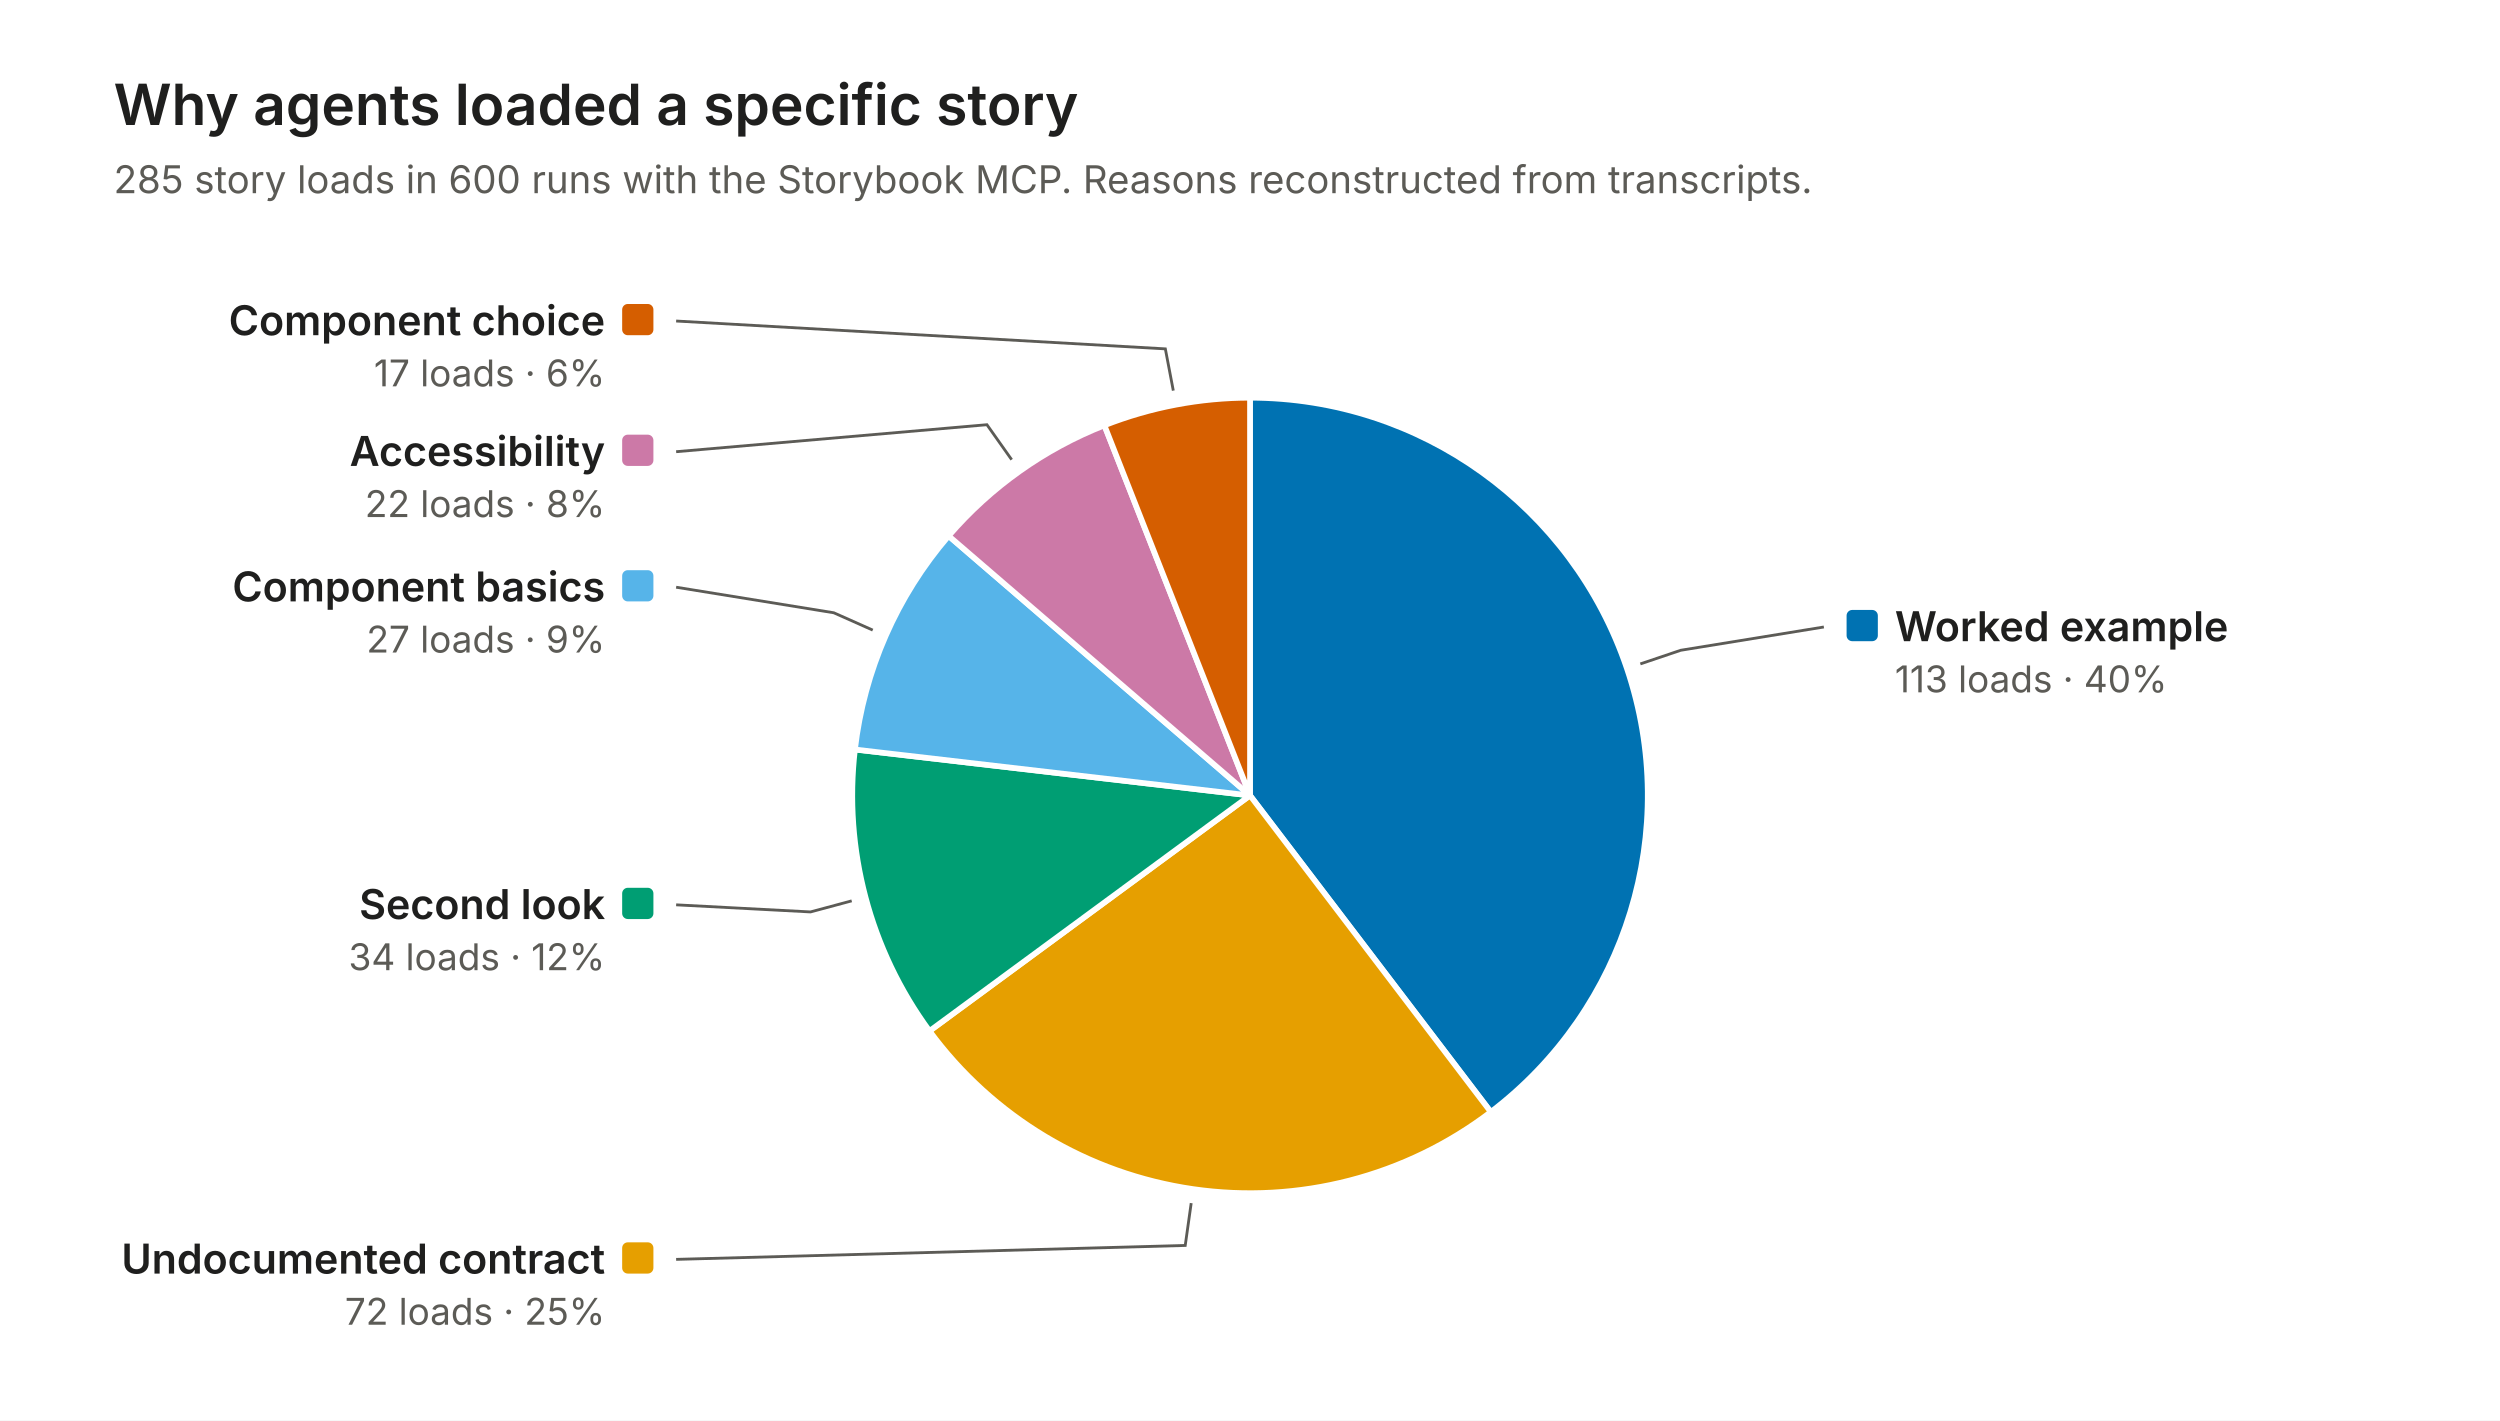
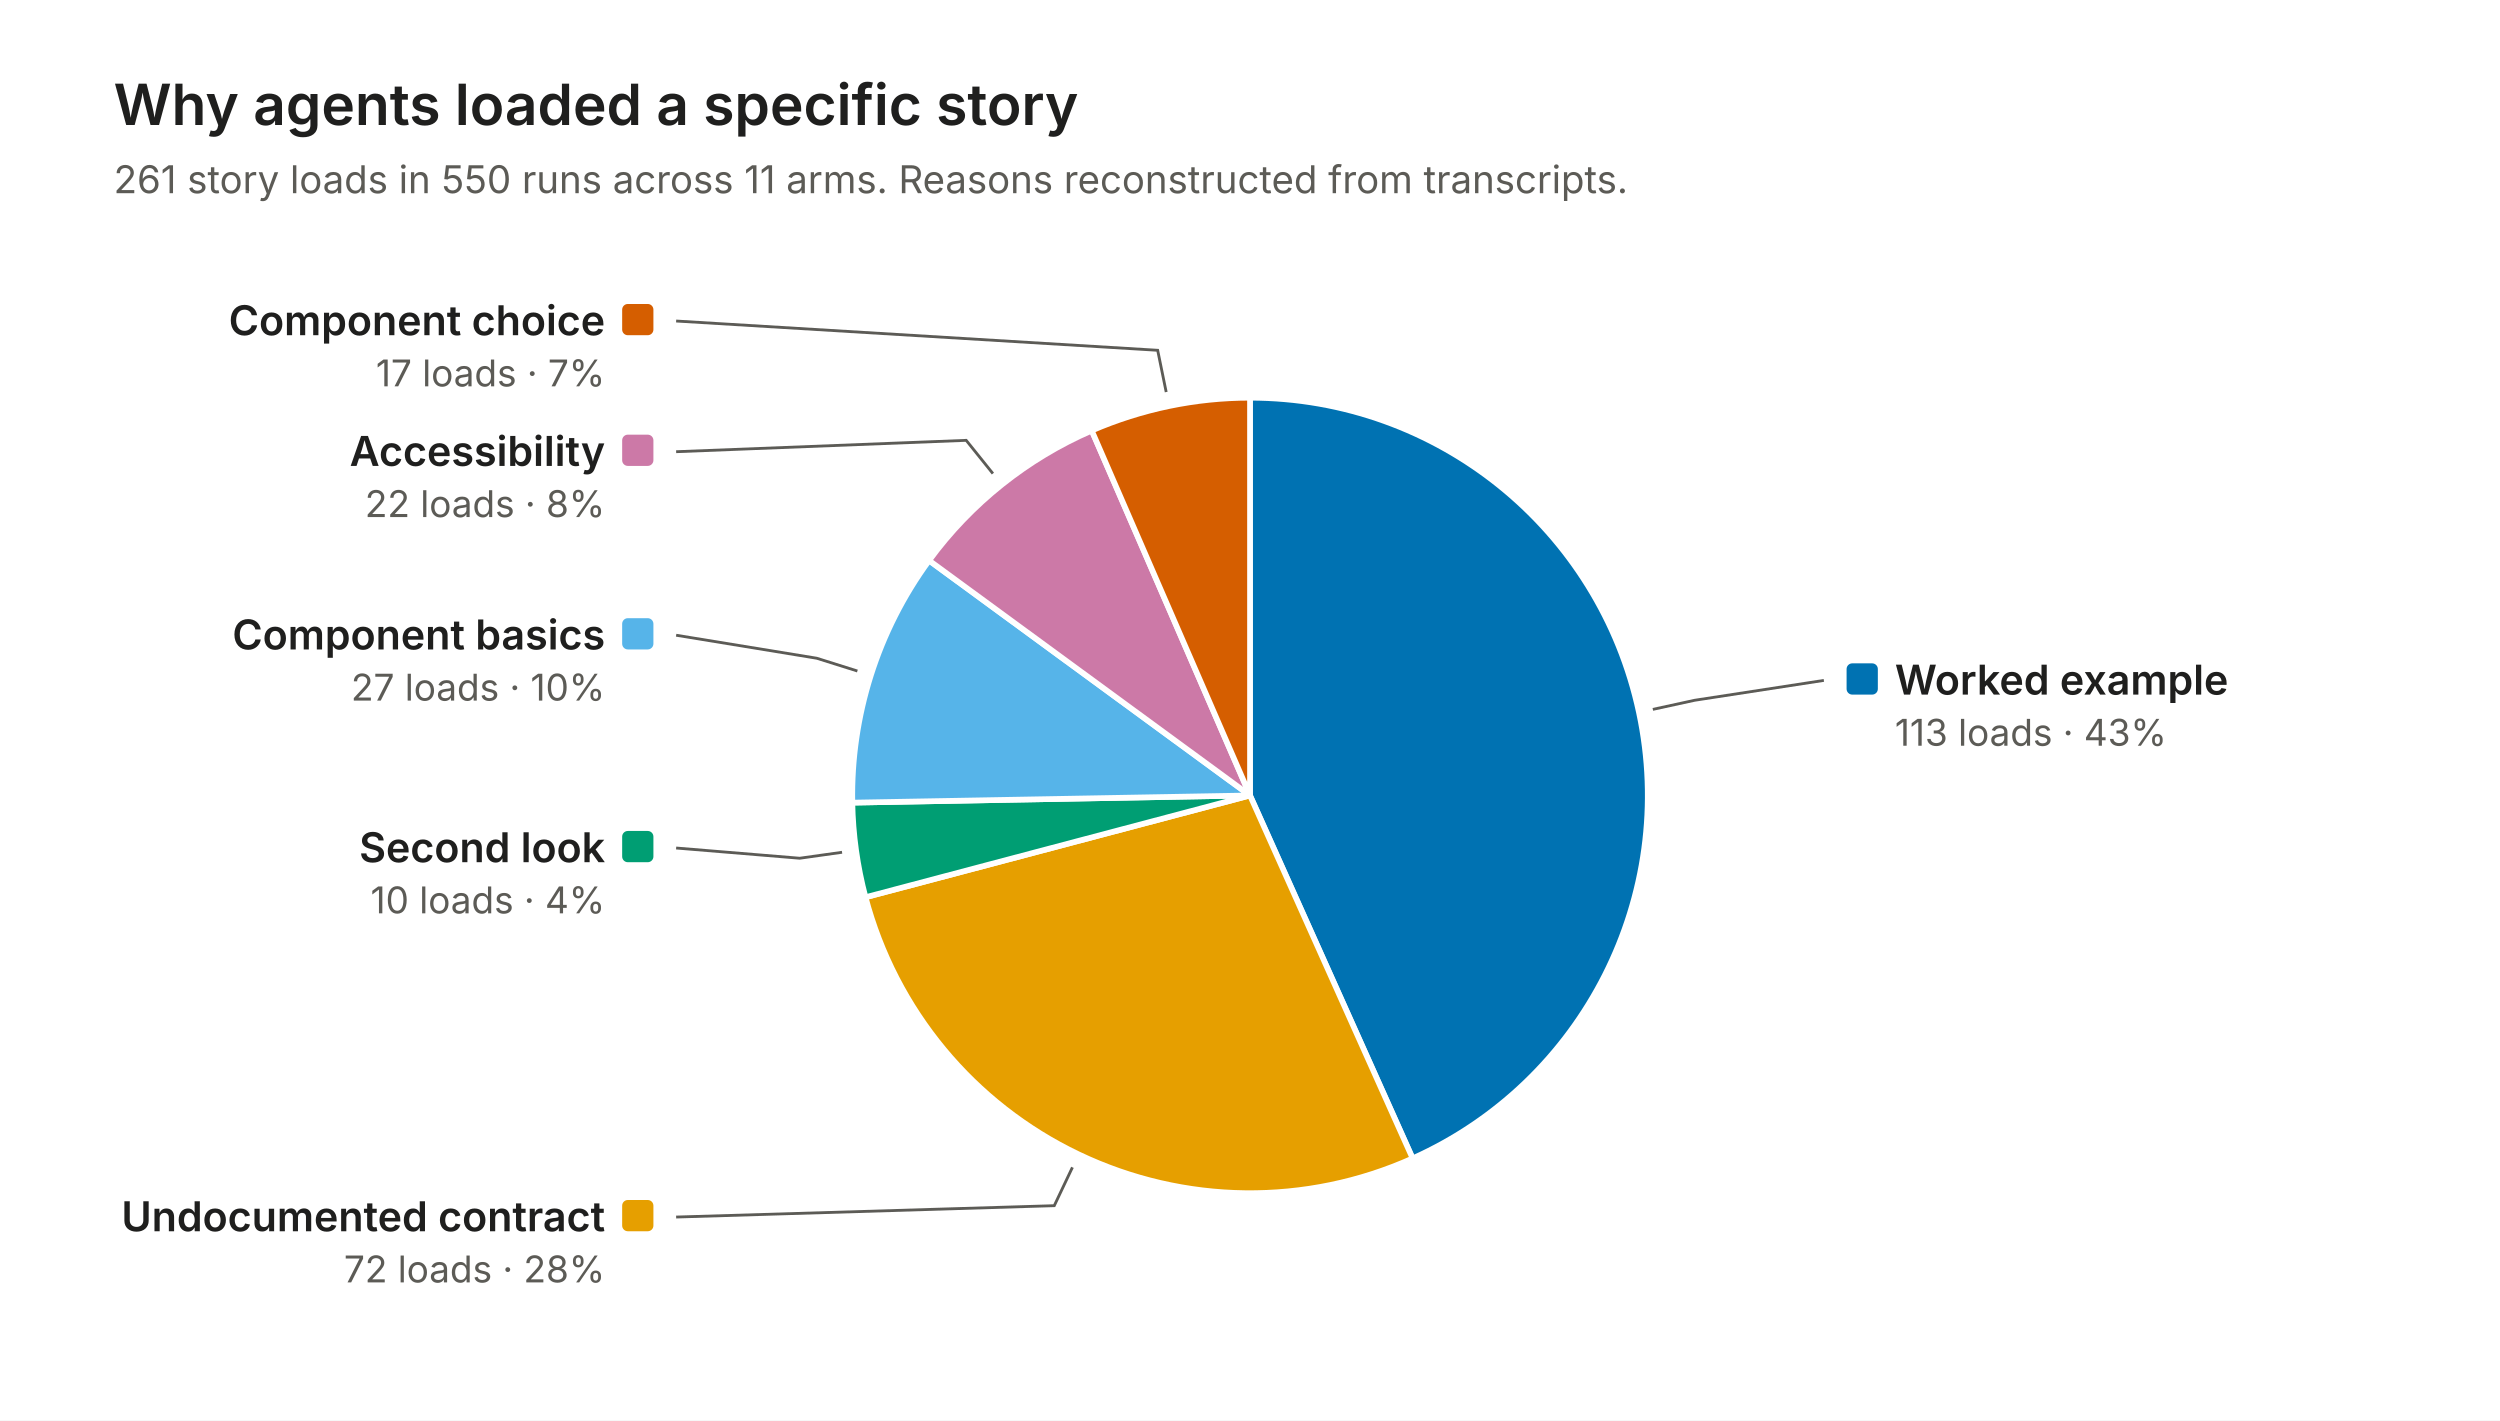
<svg xmlns="http://www.w3.org/2000/svg" viewBox="0 0 880 500" width="880" height="500" font-family="Inter, 'Helvetica Neue', Arial, sans-serif" role="img">
  <rect id="background" width="880" height="500" fill="#ffffff" />
  <text id="title" x="40" y="44" font-size="20" font-weight="600" fill="#1f1f1e">Why agents loaded a specific story</text>
-   <text id="subtitle" x="40" y="68" font-size="13.5" fill="#5c5b56">285 story loads in 600 runs with the Storybook MCP. Reasons reconstructed from transcripts.</text>
+   <text id="subtitle" x="40" y="68" font-size="13.5" fill="#5c5b56">261 story loads in 550 runs across 11 arms. Reasons reconstructed from transcripts.</text>
  <g id="slices" stroke="#ffffff" stroke-width="2" stroke-linejoin="round">
-     <path id="slice-worked-example" d="M440.0,280.0 L440.00,140.00 A140,140 0 0 1 524.77,391.42 Z" fill="#0072B2" />
-     <path id="slice-undocumented-contract" d="M440.0,280.0 L524.77,391.42 A140,140 0 0 1 327.19,362.91 Z" fill="#E69F00" />
-     <path id="slice-second-look" d="M440.0,280.0 L327.19,362.91 A140,140 0 0 1 300.94,263.83 Z" fill="#009E73" />
-     <path id="slice-component-basics" d="M440.0,280.0 L300.94,263.83 A140,140 0 0 1 333.92,188.64 Z" fill="#56B4E9" />
-     <path id="slice-accessibility" d="M440.0,280.0 L333.92,188.64 A140,140 0 0 1 388.75,149.72 Z" fill="#CC79A7" />
-     <path id="slice-component-choice" d="M440.0,280.0 L388.75,149.72 A140,140 0 0 1 440.00,140.00 Z" fill="#D55E00" />
+     <path id="slice-worked-example" d="M440.0,280.0 L440.00,140.00 A140,140 0 0 1 497.25,407.76 Z" fill="#0072B2" />
+     <path id="slice-undocumented-contract" d="M440.0,280.0 L497.25,407.76 A140,140 0 0 1 304.66,315.83 Z" fill="#E69F00" />
+     <path id="slice-second-look" d="M440.0,280.0 L304.66,315.83 A140,140 0 0 1 300.02,282.53 Z" fill="#009E73" />
+     <path id="slice-component-basics" d="M440.0,280.0 L300.02,282.53 A140,140 0 0 1 327.04,197.30 Z" fill="#56B4E9" />
+     <path id="slice-accessibility" d="M440.0,280.0 L327.04,197.30 A140,140 0 0 1 384.29,151.56 Z" fill="#CC79A7" />
+     <path id="slice-component-choice" d="M440.0,280.0 L384.29,151.56 A140,140 0 0 1 440.00,140.00 Z" fill="#D55E00" />
  </g>
  <g id="leaders" fill="none" stroke="#5c5b56" stroke-width="1">
-     <polyline points="577.4,233.7 591.6,228.9 642.0,220.7" />
-     <polyline points="419.3,423.5 417.2,438.4 238.0,443.3" />
-     <polyline points="299.8,317.1 285.3,321.0 238.0,318.5" />
-     <polyline points="307.2,221.8 293.5,215.7 238.0,206.7" />
-     <polyline points="356.1,161.8 347.4,149.5 238.0,159.0" />
-     <polyline points="413.0,137.5 410.2,122.8 238.0,113.0" />
+     <polyline points="581.8,249.7 596.5,246.5 642.0,239.5" />
+     <polyline points="377.5,410.9 371.1,424.4 238.0,428.4" />
+     <polyline points="296.4,300.0 281.5,302.1 238.0,298.5" />
+     <polyline points="301.8,236.2 287.5,231.7 238.0,223.6" />
+     <polyline points="349.5,166.7 340.1,155.0 238.0,159.0" />
+     <polyline points="410.5,138.0 407.5,123.3 238.0,113.0" />
  </g>
  <g id="labels">
    <g id="label-worked-example">
-       <rect x="650.0" y="214.7" width="11" height="11" rx="2" fill="#0072B2" />
-       <text x="667.0" y="225.7" font-size="14.5" font-weight="600" fill="#1f1f1e" text-anchor="start">Worked example</text>
-       <text x="667.0" y="243.7" font-size="13" fill="#5c5b56" text-anchor="start">113 loads · 40%</text>
+       <rect x="650.0" y="233.5" width="11" height="11" rx="2" fill="#0072B2" />
+       <text x="667.0" y="244.5" font-size="14.5" font-weight="600" fill="#1f1f1e" text-anchor="start">Worked example</text>
+       <text x="667.0" y="262.5" font-size="13" fill="#5c5b56" text-anchor="start">113 loads · 43%</text>
    </g>
    <g id="label-undocumented-contract">
-       <rect x="219.0" y="437.3" width="11" height="11" rx="2" fill="#E69F00" />
-       <text x="213.0" y="448.3" font-size="14.5" font-weight="600" fill="#1f1f1e" text-anchor="end">Undocumented contract</text>
-       <text x="213.0" y="466.3" font-size="13" fill="#5c5b56" text-anchor="end">72 loads · 25%</text>
+       <rect x="219.0" y="422.4" width="11" height="11" rx="2" fill="#E69F00" />
+       <text x="213.0" y="433.4" font-size="14.5" font-weight="600" fill="#1f1f1e" text-anchor="end">Undocumented contract</text>
+       <text x="213.0" y="451.4" font-size="13" fill="#5c5b56" text-anchor="end">72 loads · 28%</text>
    </g>
    <g id="label-second-look">
-       <rect x="219.0" y="312.5" width="11" height="11" rx="2" fill="#009E73" />
-       <text x="213.0" y="323.5" font-size="14.5" font-weight="600" fill="#1f1f1e" text-anchor="end">Second look</text>
-       <text x="213.0" y="341.5" font-size="13" fill="#5c5b56" text-anchor="end">34 loads · 12%</text>
+       <rect x="219.0" y="292.5" width="11" height="11" rx="2" fill="#009E73" />
+       <text x="213.0" y="303.5" font-size="14.5" font-weight="600" fill="#1f1f1e" text-anchor="end">Second look</text>
+       <text x="213.0" y="321.5" font-size="13" fill="#5c5b56" text-anchor="end">10 loads · 4%</text>
    </g>
    <g id="label-component-basics">
-       <rect x="219.0" y="200.7" width="11" height="11" rx="2" fill="#56B4E9" />
-       <text x="213.0" y="211.7" font-size="14.5" font-weight="600" fill="#1f1f1e" text-anchor="end">Component basics</text>
-       <text x="213.0" y="229.7" font-size="13" fill="#5c5b56" text-anchor="end">27 loads · 9%</text>
+       <rect x="219.0" y="217.6" width="11" height="11" rx="2" fill="#56B4E9" />
+       <text x="213.0" y="228.6" font-size="14.5" font-weight="600" fill="#1f1f1e" text-anchor="end">Component basics</text>
+       <text x="213.0" y="246.6" font-size="13" fill="#5c5b56" text-anchor="end">27 loads · 10%</text>
    </g>
    <g id="label-accessibility">
      <rect x="219.0" y="153.0" width="11" height="11" rx="2" fill="#CC79A7" />
      <text x="213.0" y="164.0" font-size="14.5" font-weight="600" fill="#1f1f1e" text-anchor="end">Accessibility</text>
      <text x="213.0" y="182.0" font-size="13" fill="#5c5b56" text-anchor="end">22 loads · 8%</text>
    </g>
    <g id="label-component-choice">
      <rect x="219.0" y="107.0" width="11" height="11" rx="2" fill="#D55E00" />
      <text x="213.0" y="118.0" font-size="14.5" font-weight="600" fill="#1f1f1e" text-anchor="end">Component choice</text>
-       <text x="213.0" y="136.0" font-size="13" fill="#5c5b56" text-anchor="end">17 loads · 6%</text>
+       <text x="213.0" y="136.0" font-size="13" fill="#5c5b56" text-anchor="end">17 loads · 7%</text>
    </g>
  </g>
</svg>
